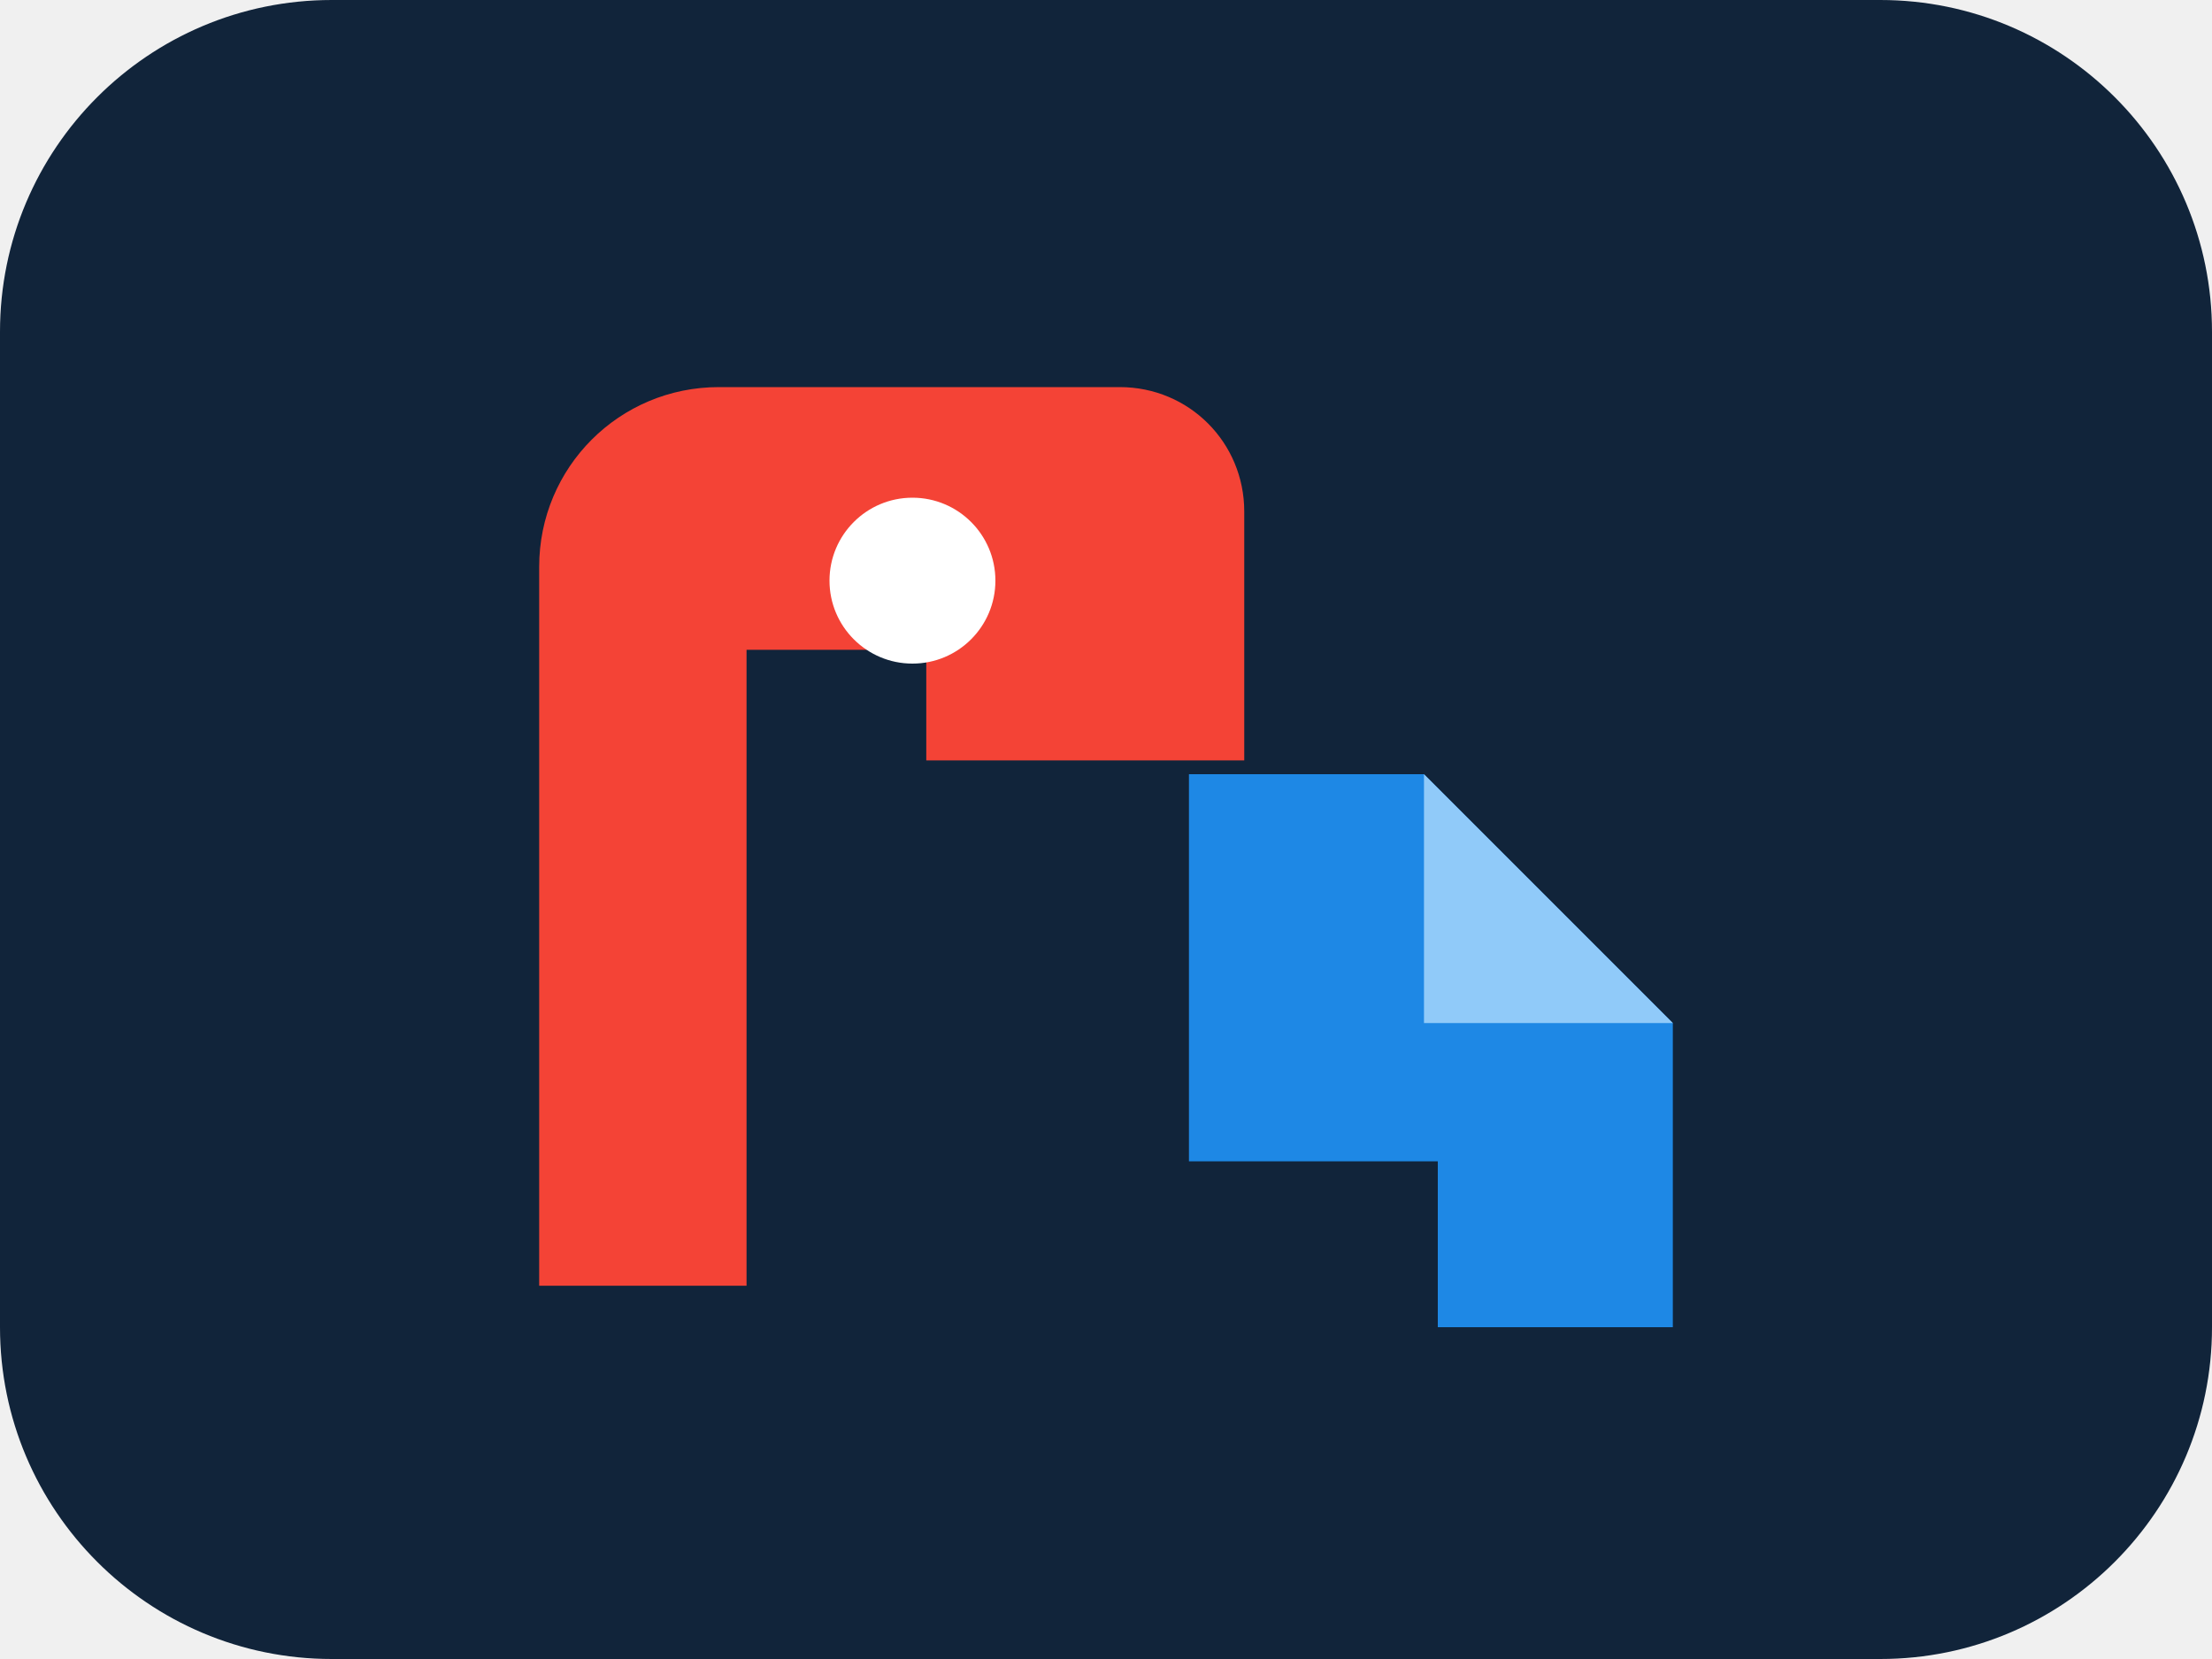
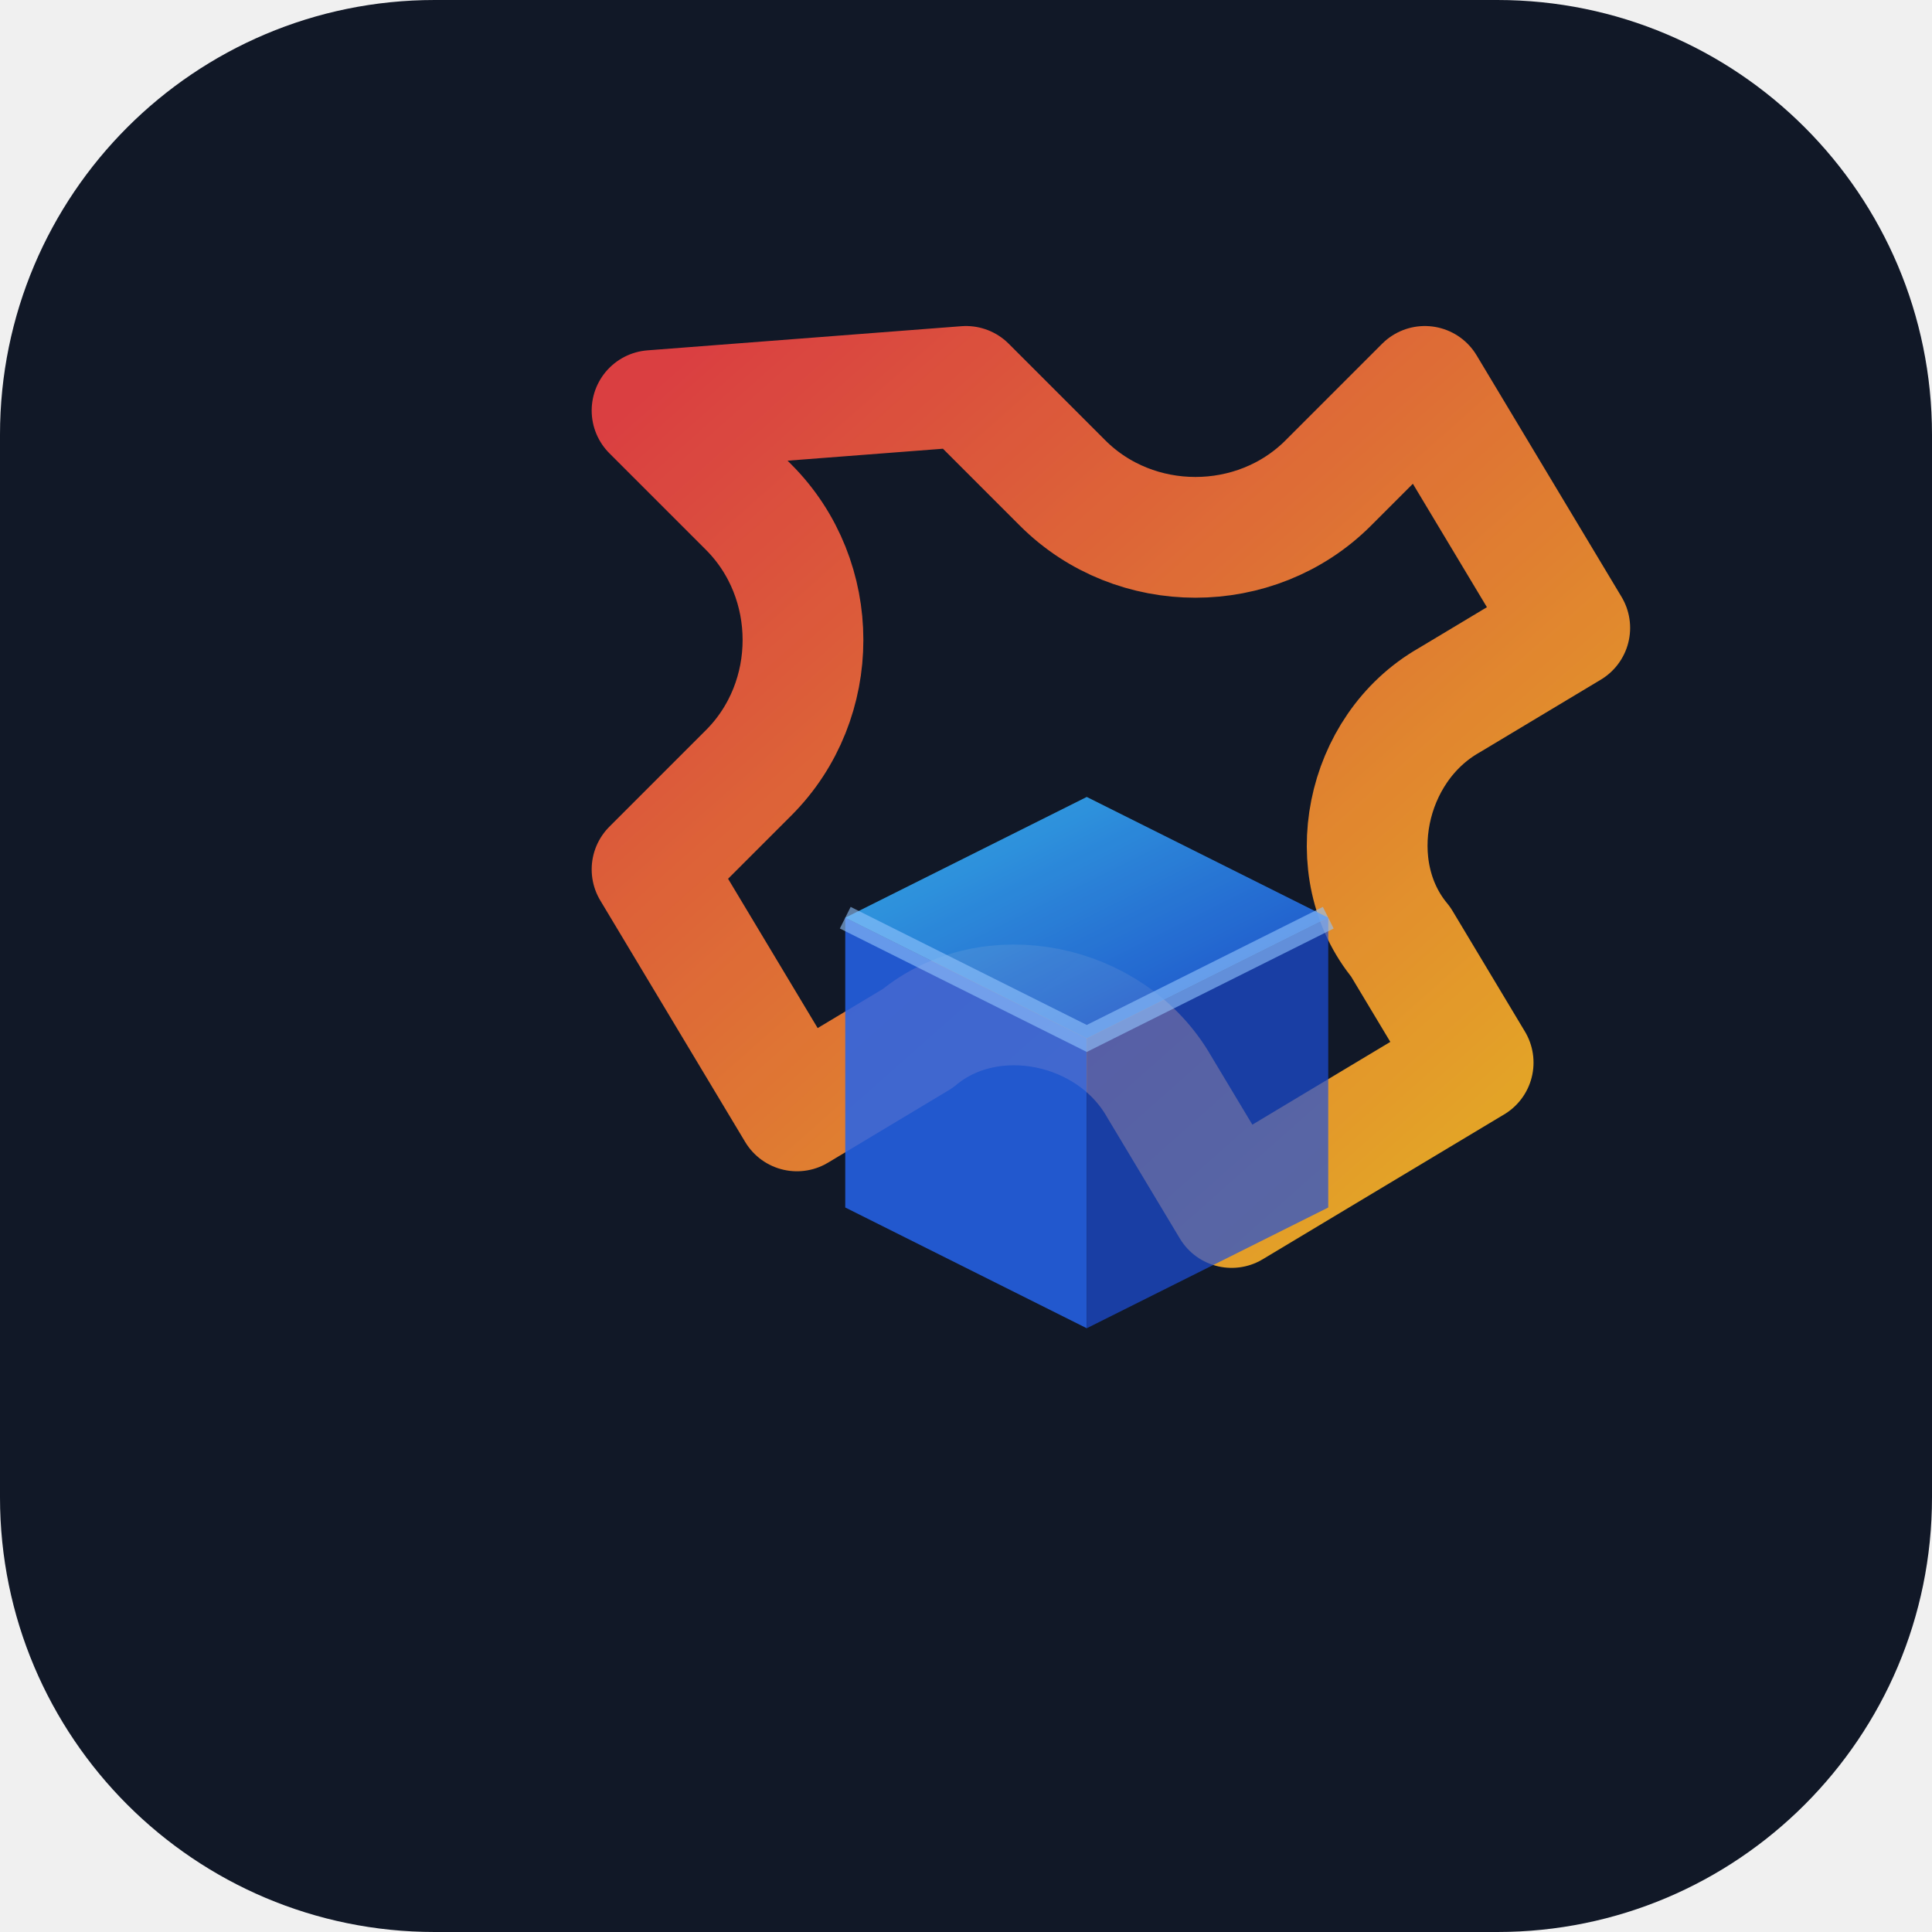
- <svg xmlns="http://www.w3.org/2000/svg" viewBox="0 0 160 120" role="img">
-   <rect width="160" height="120" rx="24" fill="#11243a" />
-   <path fill="#f44336" d="M54 28h27c5 0 9 4 9 9v18h-23v-8h-13v46H39V41c0-7.2 5.8-13 13-13z" />
-   <path fill="#1e88e5" d="M86 56h17l18 18v22h-17V84h-18V56z" />
-   <path fill="#90caf9" d="M103 74h18l-18-18v18z" />
-   <circle cx="66" cy="42" r="6" fill="#fff" />
+ <svg xmlns="http://www.w3.org/2000/svg" viewBox="0 0 160 160" role="img" aria-labelledby="title desc">
+   <defs>
+     <linearGradient id="freecad-gear" x1="0%" y1="0%" x2="100%" y2="100%">
+       <stop offset="0%" stop-color="#ef4444">
+         <animate attributeName="stop-color" values="#ef4444;#f97316;#ef4444" dur="7s" repeatCount="indefinite" />
+       </stop>
+       <stop offset="100%" stop-color="#fbbf24">
+         <animate attributeName="stop-color" values="#fbbf24;#fb7185;#fbbf24" dur="7s" repeatCount="indefinite" />
+       </stop>
+     </linearGradient>
+     <linearGradient id="freecad-cube" x1="0%" y1="0%" x2="100%" y2="100%">
+       <stop offset="0%" stop-color="#38bdf8" />
+       <stop offset="100%" stop-color="#1d4ed8" />
+     </linearGradient>
+   </defs>
+   <rect width="160" height="160" rx="36" ry="36" fill="#111827" />
+   <g transform="translate(80 80)">
+     <g fill="none" stroke="url(#freecad-gear)" stroke-width="10" stroke-linecap="round" stroke-linejoin="round" opacity="0.9">
+       <path d="M0 -48l8 8c6 6 16 6 22 0l8-8 12 20-10 6c-7 4-9 14-4 20l6 10-20 12-6-10c-4-7-14-9-20-4l-10 6-12-20 8-8c6-6 6-16 0-22l-8-8z">
+         <animateTransform attributeName="transform" type="rotate" from="0" to="360" dur="12s" repeatCount="indefinite" />
+       </path>
+     </g>
+     <g transform="translate(-10 8)">
+       <polygon points="0 -12 20 -22 40 -12 20 -2" fill="url(#freecad-cube)" opacity="0.9" />
+       <polygon points="0 -12 0 12 20 22 20 -2" fill="#2563eb" opacity="0.85" />
+       <polygon points="40 -12 40 12 20 22 20 -2" fill="#1d4ed8" opacity="0.7" />
+       <polyline points="0 -12 20 -2 40 -12" fill="none" stroke="#93c5fd" stroke-width="2" opacity="0.6">
+         <animate attributeName="stroke-dasharray" values="0 60;60 0;0 60" dur="4s" repeatCount="indefinite" />
+       </polyline>
+     </g>
+   </g>
</svg>
